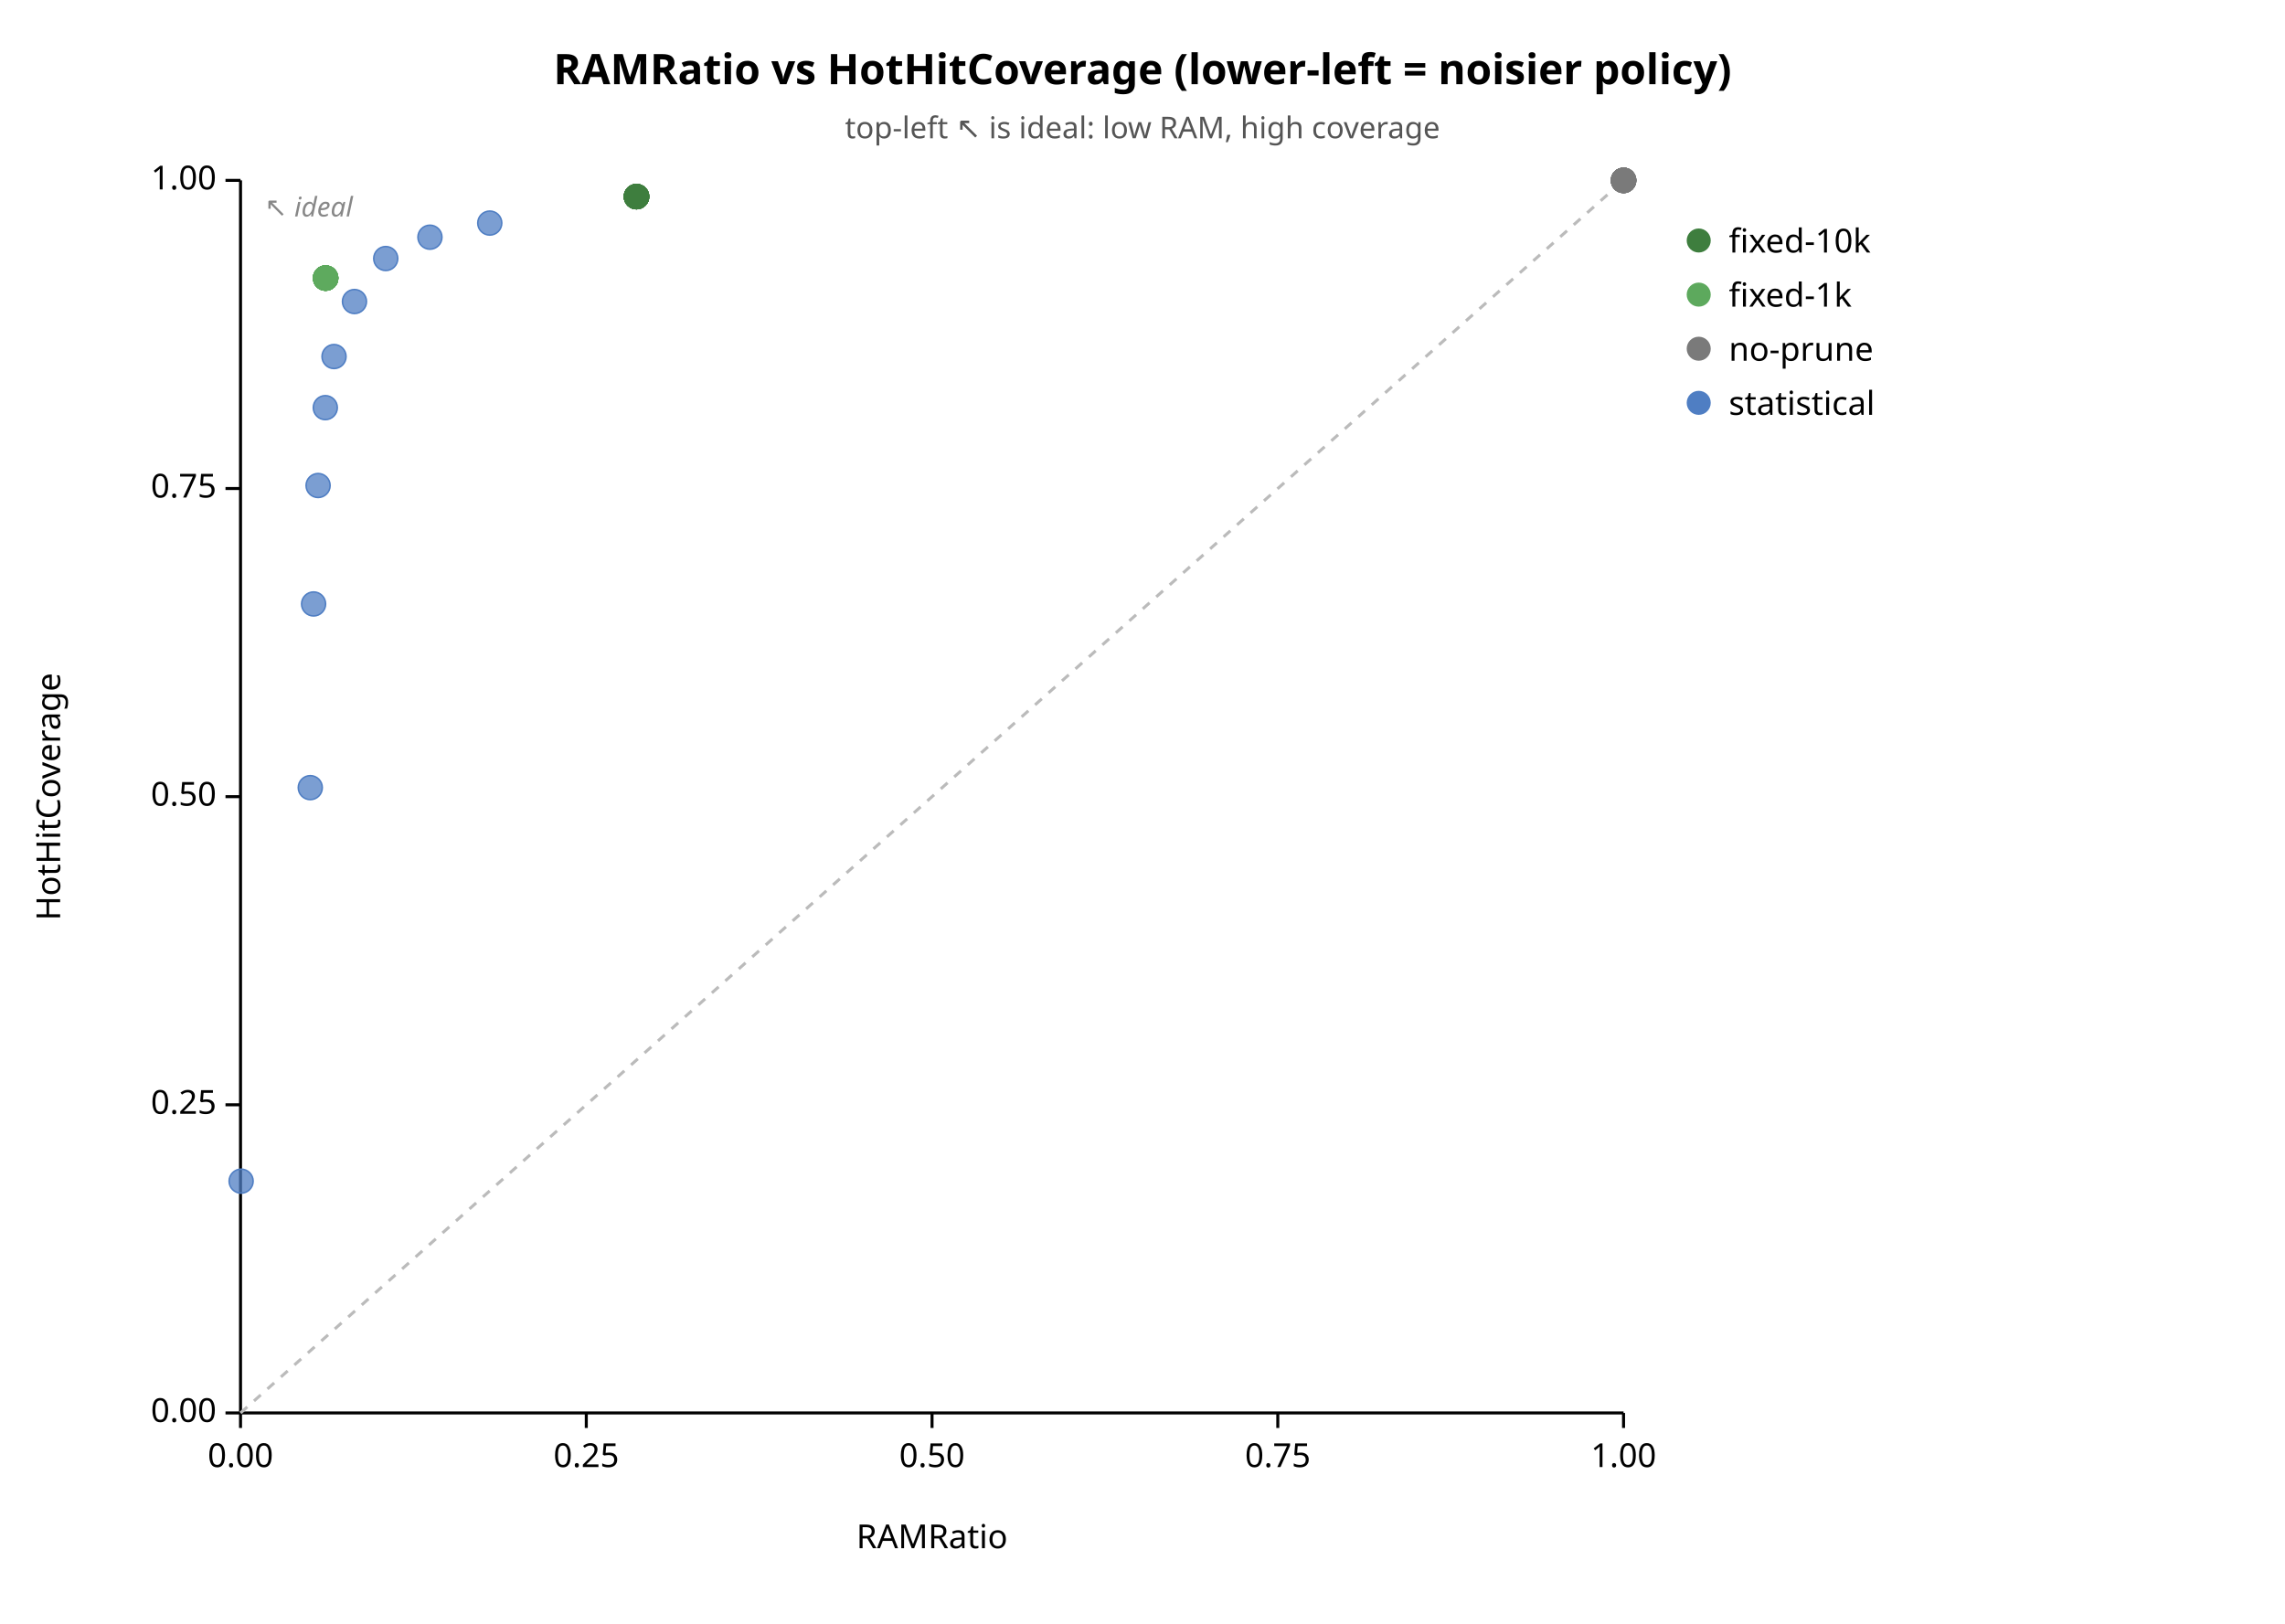
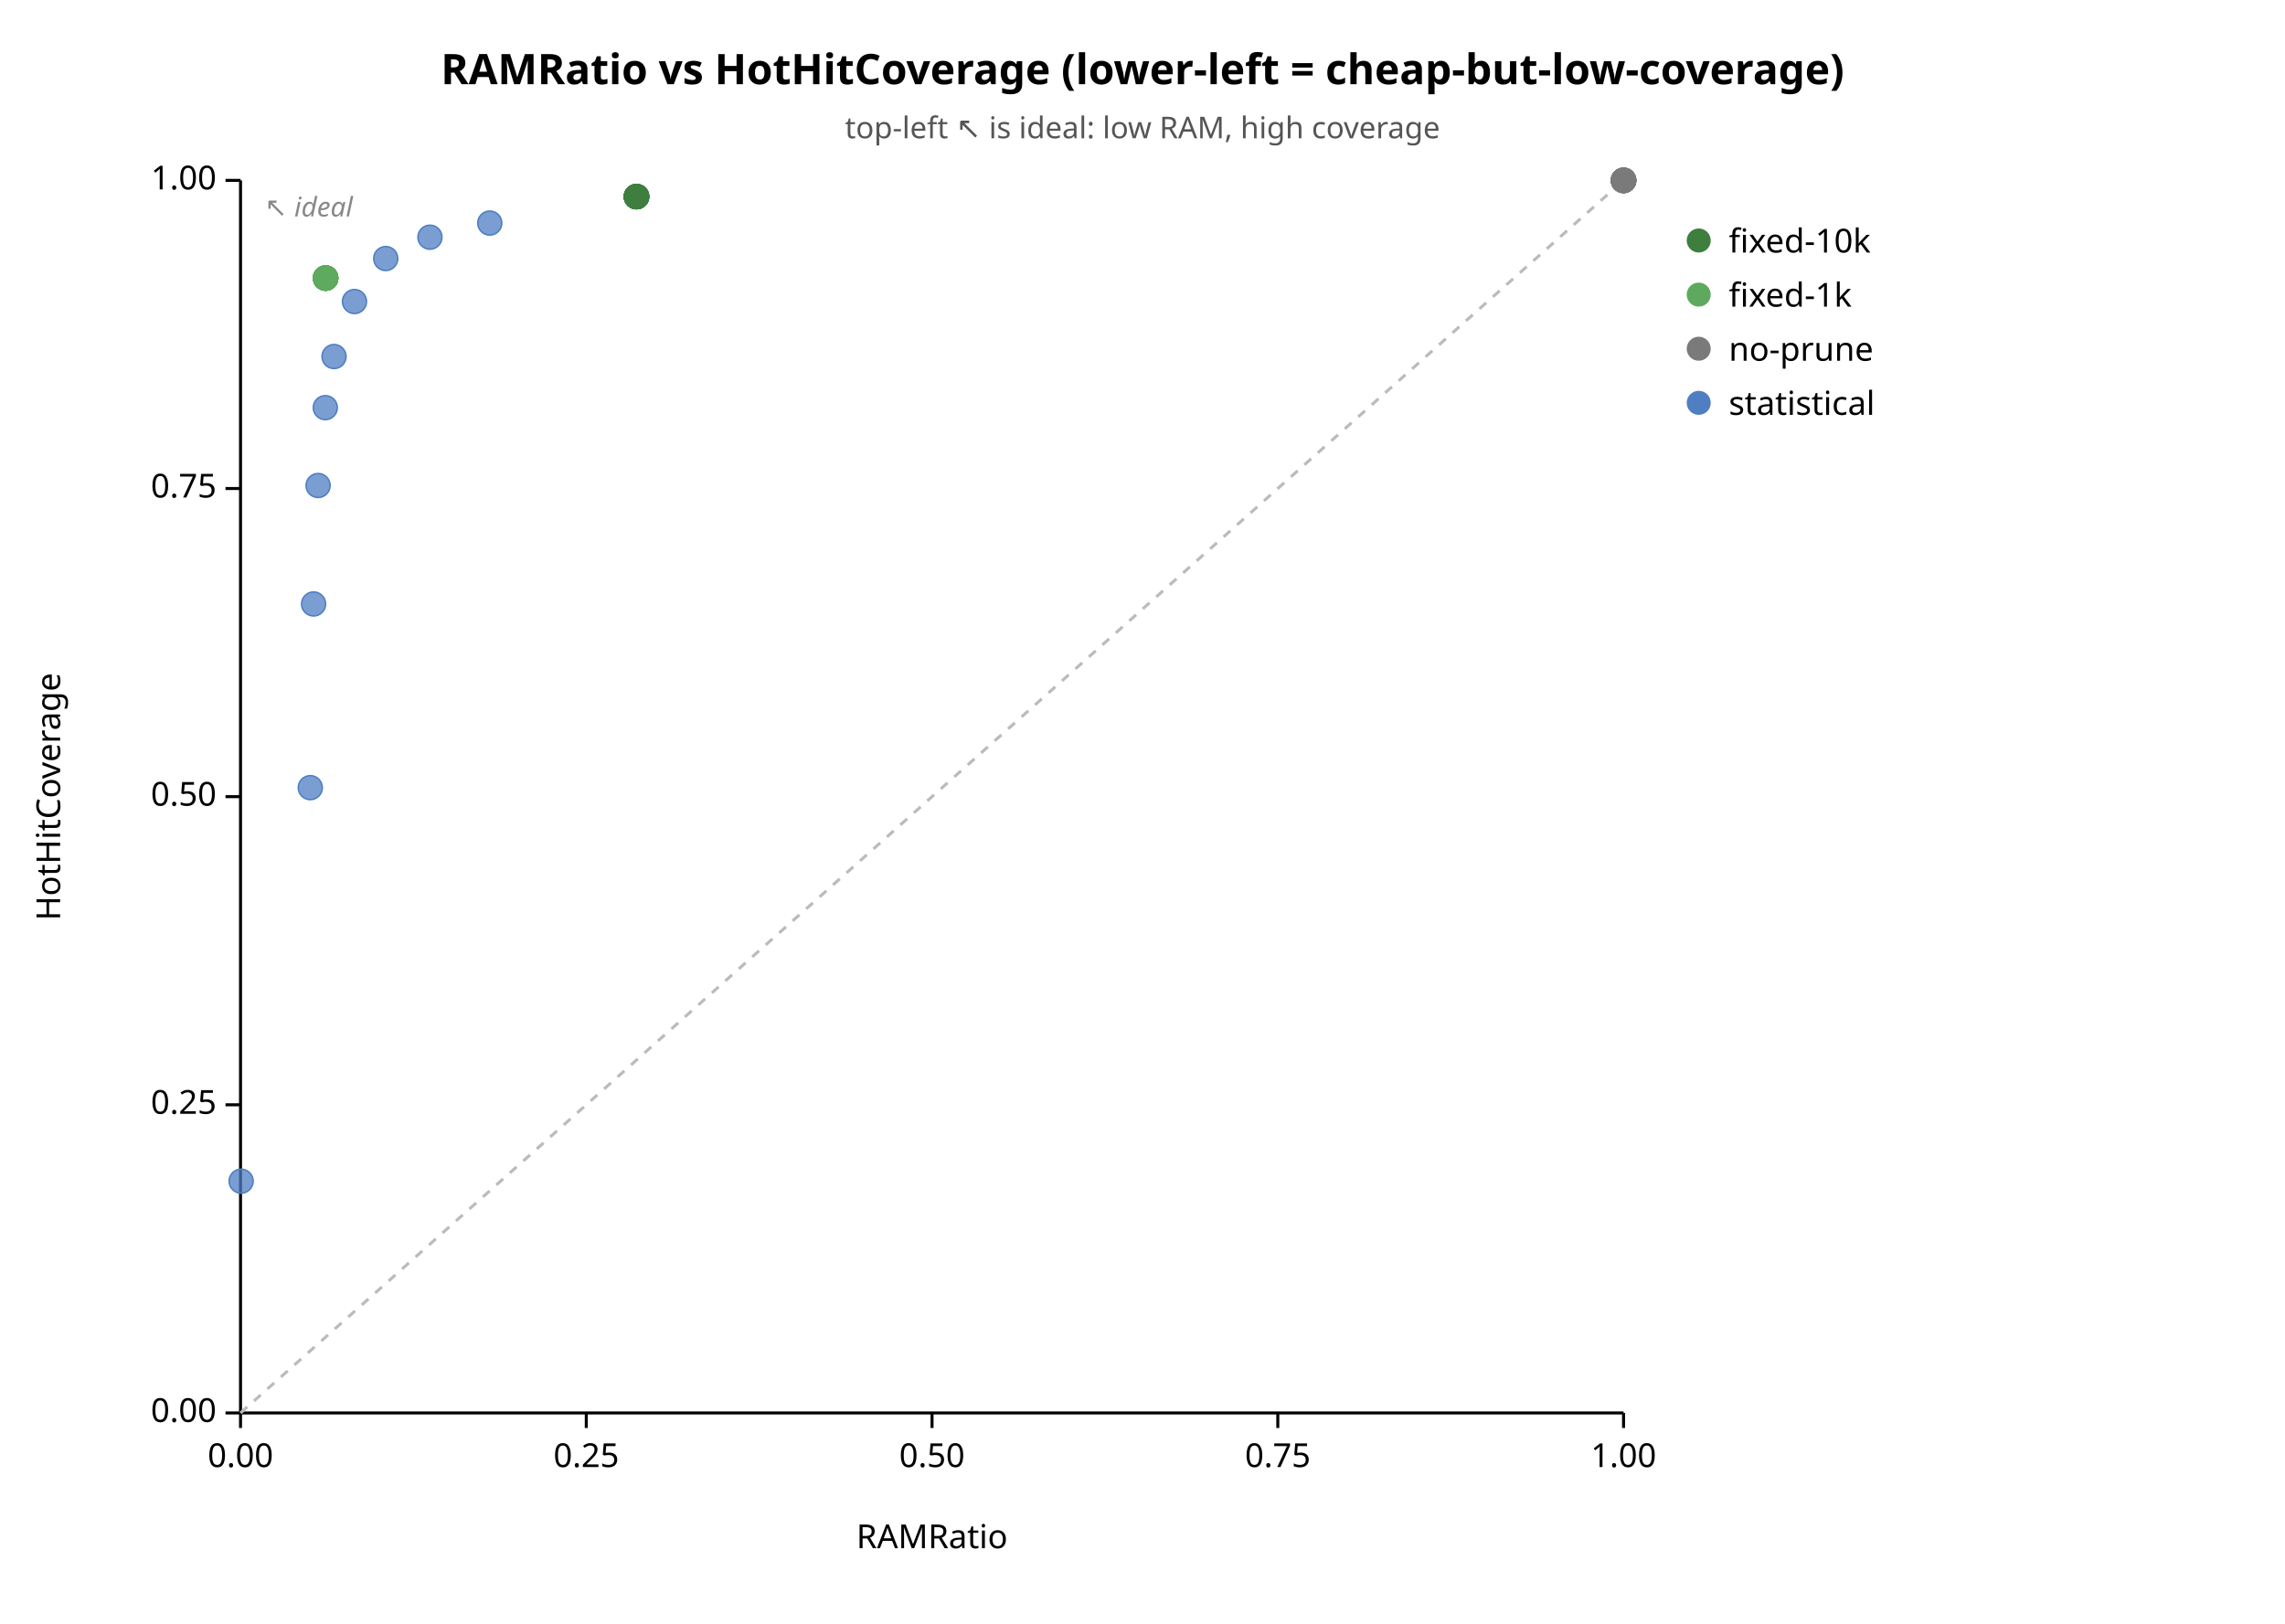
<svg xmlns="http://www.w3.org/2000/svg" width="760" height="540" viewBox="0 0 760 540" font-family="sans-serif" font-size="11">
-   <text x="380" y="28" text-anchor="middle" font-size="14" font-weight="bold">RAMRatio vs HotHitCoverage (lower-left = noisier policy)</text>
+   <text x="380" y="28" text-anchor="middle" font-size="14" font-weight="bold">RAMRatio vs HotHitCoverage (lower-left = cheap-but-low-coverage)</text>
  <text x="380" y="46" text-anchor="middle" font-size="10" fill="#555">top-left ↖ is ideal: low RAM, high coverage</text>
  <line x1="80.0" y1="60.0" x2="80.0" y2="470.0" stroke="black" />
  <line x1="80.0" y1="470.0" x2="540.0" y2="470.0" stroke="black" />
  <line x1="80.0" y1="470.0" x2="80.0" y2="475.0" stroke="black" />
  <text x="80.0" y="488.0" text-anchor="middle">0.00</text>
  <line x1="75.0" y1="470.0" x2="80.0" y2="470.0" stroke="black" />
  <text x="72.0" y="473.0" text-anchor="end">0.00</text>
  <line x1="195.0" y1="470.0" x2="195.0" y2="475.0" stroke="black" />
  <text x="195.0" y="488.0" text-anchor="middle">0.25</text>
  <line x1="75.0" y1="367.5" x2="80.0" y2="367.5" stroke="black" />
  <text x="72.0" y="370.5" text-anchor="end">0.25</text>
  <line x1="310.0" y1="470.0" x2="310.0" y2="475.0" stroke="black" />
  <text x="310.0" y="488.0" text-anchor="middle">0.50</text>
  <line x1="75.0" y1="265.0" x2="80.0" y2="265.0" stroke="black" />
  <text x="72.0" y="268.0" text-anchor="end">0.50</text>
  <line x1="425.0" y1="470.0" x2="425.0" y2="475.0" stroke="black" />
  <text x="425.0" y="488.0" text-anchor="middle">0.75</text>
  <line x1="75.0" y1="162.5" x2="80.0" y2="162.5" stroke="black" />
  <text x="72.0" y="165.5" text-anchor="end">0.75</text>
  <line x1="540.0" y1="470.0" x2="540.0" y2="475.0" stroke="black" />
  <text x="540.0" y="488.0" text-anchor="middle">1.00</text>
  <line x1="75.0" y1="60.0" x2="80.0" y2="60.0" stroke="black" />
  <text x="72.0" y="63.0" text-anchor="end">1.00</text>
  <text x="310.0" y="515.0" text-anchor="middle">RAMRatio</text>
  <text x="20" y="265.0" text-anchor="middle" transform="rotate(-90 20 265.0)">HotHitCoverage</text>
  <text x="88.0" y="72.0" font-size="9" fill="#888" font-style="italic">↖ ideal</text>
  <line x1="80.0" y1="470.0" x2="540.0" y2="60.0" stroke="#bbb" stroke-dasharray="3,3" />
  <circle cx="211.7" cy="65.4" r="4" fill="#3e7e3e" fill-opacity="0.75" stroke="#3e7e3e" stroke-width="0.5" />
  <circle cx="211.7" cy="65.4" r="4" fill="#3e7e3e" fill-opacity="0.75" stroke="#3e7e3e" stroke-width="0.5" />
  <circle cx="211.7" cy="65.4" r="4" fill="#3e7e3e" fill-opacity="0.75" stroke="#3e7e3e" stroke-width="0.5" />
  <circle cx="211.7" cy="65.4" r="4" fill="#3e7e3e" fill-opacity="0.75" stroke="#3e7e3e" stroke-width="0.5" />
  <circle cx="211.7" cy="65.4" r="4" fill="#3e7e3e" fill-opacity="0.75" stroke="#3e7e3e" stroke-width="0.5" />
  <circle cx="211.7" cy="65.4" r="4" fill="#3e7e3e" fill-opacity="0.75" stroke="#3e7e3e" stroke-width="0.5" />
  <circle cx="211.7" cy="65.4" r="4" fill="#3e7e3e" fill-opacity="0.75" stroke="#3e7e3e" stroke-width="0.5" />
  <circle cx="211.7" cy="65.4" r="4" fill="#3e7e3e" fill-opacity="0.75" stroke="#3e7e3e" stroke-width="0.5" />
  <circle cx="211.7" cy="65.4" r="4" fill="#3e7e3e" fill-opacity="0.75" stroke="#3e7e3e" stroke-width="0.5" />
  <circle cx="211.7" cy="65.4" r="4" fill="#3e7e3e" fill-opacity="0.75" stroke="#3e7e3e" stroke-width="0.5" />
  <circle cx="108.3" cy="92.5" r="4" fill="#5da95d" fill-opacity="0.75" stroke="#5da95d" stroke-width="0.5" />
  <circle cx="108.3" cy="92.5" r="4" fill="#5da95d" fill-opacity="0.75" stroke="#5da95d" stroke-width="0.5" />
  <circle cx="108.3" cy="92.5" r="4" fill="#5da95d" fill-opacity="0.75" stroke="#5da95d" stroke-width="0.5" />
  <circle cx="108.3" cy="92.5" r="4" fill="#5da95d" fill-opacity="0.75" stroke="#5da95d" stroke-width="0.5" />
  <circle cx="108.3" cy="92.5" r="4" fill="#5da95d" fill-opacity="0.75" stroke="#5da95d" stroke-width="0.5" />
  <circle cx="108.3" cy="92.5" r="4" fill="#5da95d" fill-opacity="0.75" stroke="#5da95d" stroke-width="0.5" />
  <circle cx="108.3" cy="92.5" r="4" fill="#5da95d" fill-opacity="0.75" stroke="#5da95d" stroke-width="0.5" />
  <circle cx="108.3" cy="92.5" r="4" fill="#5da95d" fill-opacity="0.75" stroke="#5da95d" stroke-width="0.5" />
  <circle cx="108.3" cy="92.5" r="4" fill="#5da95d" fill-opacity="0.75" stroke="#5da95d" stroke-width="0.5" />
  <circle cx="108.3" cy="92.5" r="4" fill="#5da95d" fill-opacity="0.75" stroke="#5da95d" stroke-width="0.5" />
  <circle cx="540.0" cy="60.0" r="4" fill="#7a7a7a" fill-opacity="0.75" stroke="#7a7a7a" stroke-width="0.5" />
  <circle cx="540.0" cy="60.0" r="4" fill="#7a7a7a" fill-opacity="0.75" stroke="#7a7a7a" stroke-width="0.5" />
  <circle cx="540.0" cy="60.0" r="4" fill="#7a7a7a" fill-opacity="0.75" stroke="#7a7a7a" stroke-width="0.5" />
  <circle cx="540.0" cy="60.0" r="4" fill="#7a7a7a" fill-opacity="0.75" stroke="#7a7a7a" stroke-width="0.5" />
  <circle cx="540.0" cy="60.0" r="4" fill="#7a7a7a" fill-opacity="0.75" stroke="#7a7a7a" stroke-width="0.5" />
  <circle cx="540.0" cy="60.0" r="4" fill="#7a7a7a" fill-opacity="0.75" stroke="#7a7a7a" stroke-width="0.5" />
  <circle cx="540.0" cy="60.0" r="4" fill="#7a7a7a" fill-opacity="0.75" stroke="#7a7a7a" stroke-width="0.5" />
  <circle cx="540.0" cy="60.0" r="4" fill="#7a7a7a" fill-opacity="0.75" stroke="#7a7a7a" stroke-width="0.5" />
  <circle cx="540.0" cy="60.0" r="4" fill="#7a7a7a" fill-opacity="0.75" stroke="#7a7a7a" stroke-width="0.5" />
  <circle cx="540.0" cy="60.0" r="4" fill="#7a7a7a" fill-opacity="0.75" stroke="#7a7a7a" stroke-width="0.5" />
  <circle cx="80.2" cy="392.9" r="4" fill="#4f7ec3" fill-opacity="0.75" stroke="#4f7ec3" stroke-width="0.5" />
  <circle cx="103.2" cy="262.0" r="4" fill="#4f7ec3" fill-opacity="0.75" stroke="#4f7ec3" stroke-width="0.5" />
  <circle cx="104.3" cy="200.9" r="4" fill="#4f7ec3" fill-opacity="0.75" stroke="#4f7ec3" stroke-width="0.5" />
  <circle cx="105.8" cy="161.5" r="4" fill="#4f7ec3" fill-opacity="0.75" stroke="#4f7ec3" stroke-width="0.5" />
  <circle cx="108.2" cy="135.6" r="4" fill="#4f7ec3" fill-opacity="0.75" stroke="#4f7ec3" stroke-width="0.5" />
  <circle cx="111.1" cy="118.6" r="4" fill="#4f7ec3" fill-opacity="0.75" stroke="#4f7ec3" stroke-width="0.5" />
  <circle cx="117.9" cy="100.3" r="4" fill="#4f7ec3" fill-opacity="0.75" stroke="#4f7ec3" stroke-width="0.5" />
  <circle cx="128.3" cy="86.0" r="4" fill="#4f7ec3" fill-opacity="0.75" stroke="#4f7ec3" stroke-width="0.5" />
  <circle cx="143.0" cy="78.9" r="4" fill="#4f7ec3" fill-opacity="0.75" stroke="#4f7ec3" stroke-width="0.5" />
  <circle cx="162.9" cy="74.2" r="4" fill="#4f7ec3" fill-opacity="0.75" stroke="#4f7ec3" stroke-width="0.5" />
  <circle cx="565.0" cy="80.0" r="4" fill="#3e7e3e" />
  <text x="575.0" y="84.0">fixed-10k</text>
  <circle cx="565.0" cy="98.0" r="4" fill="#5da95d" />
  <text x="575.0" y="102.0">fixed-1k</text>
  <circle cx="565.0" cy="116.0" r="4" fill="#7a7a7a" />
  <text x="575.0" y="120.0">no-prune</text>
  <circle cx="565.0" cy="134.0" r="4" fill="#4f7ec3" />
  <text x="575.0" y="138.0">statistical</text>
</svg>
